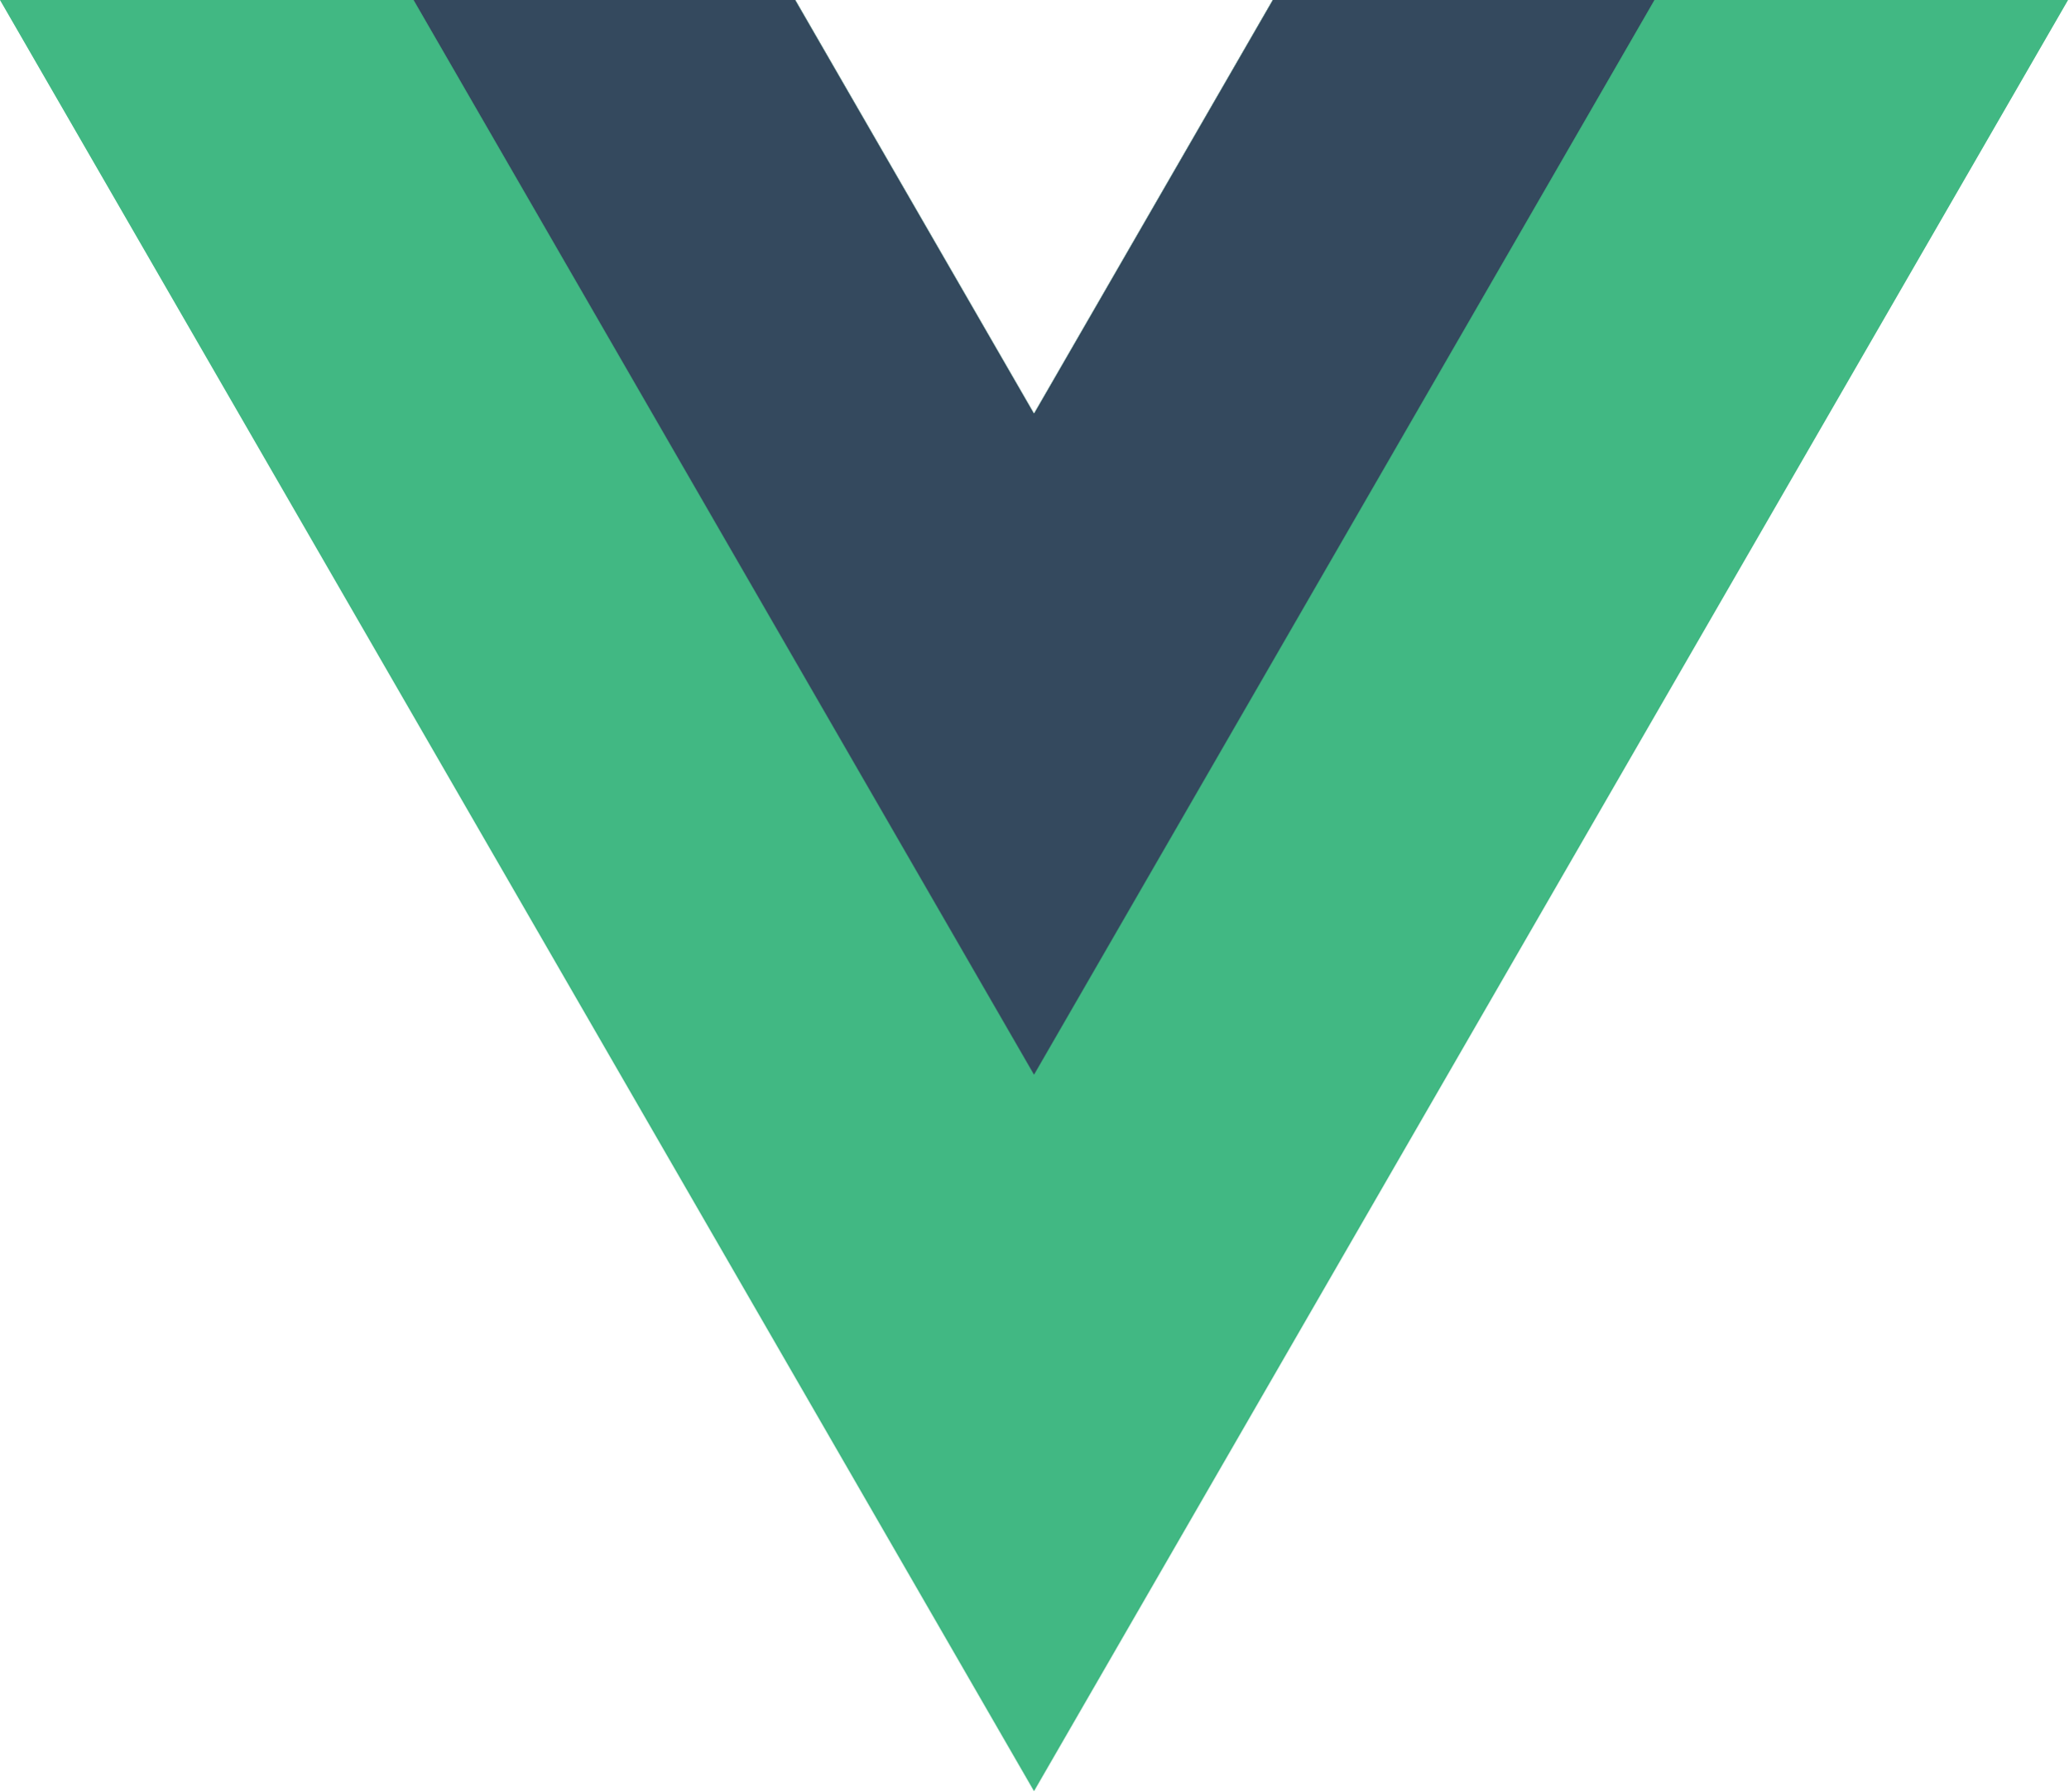
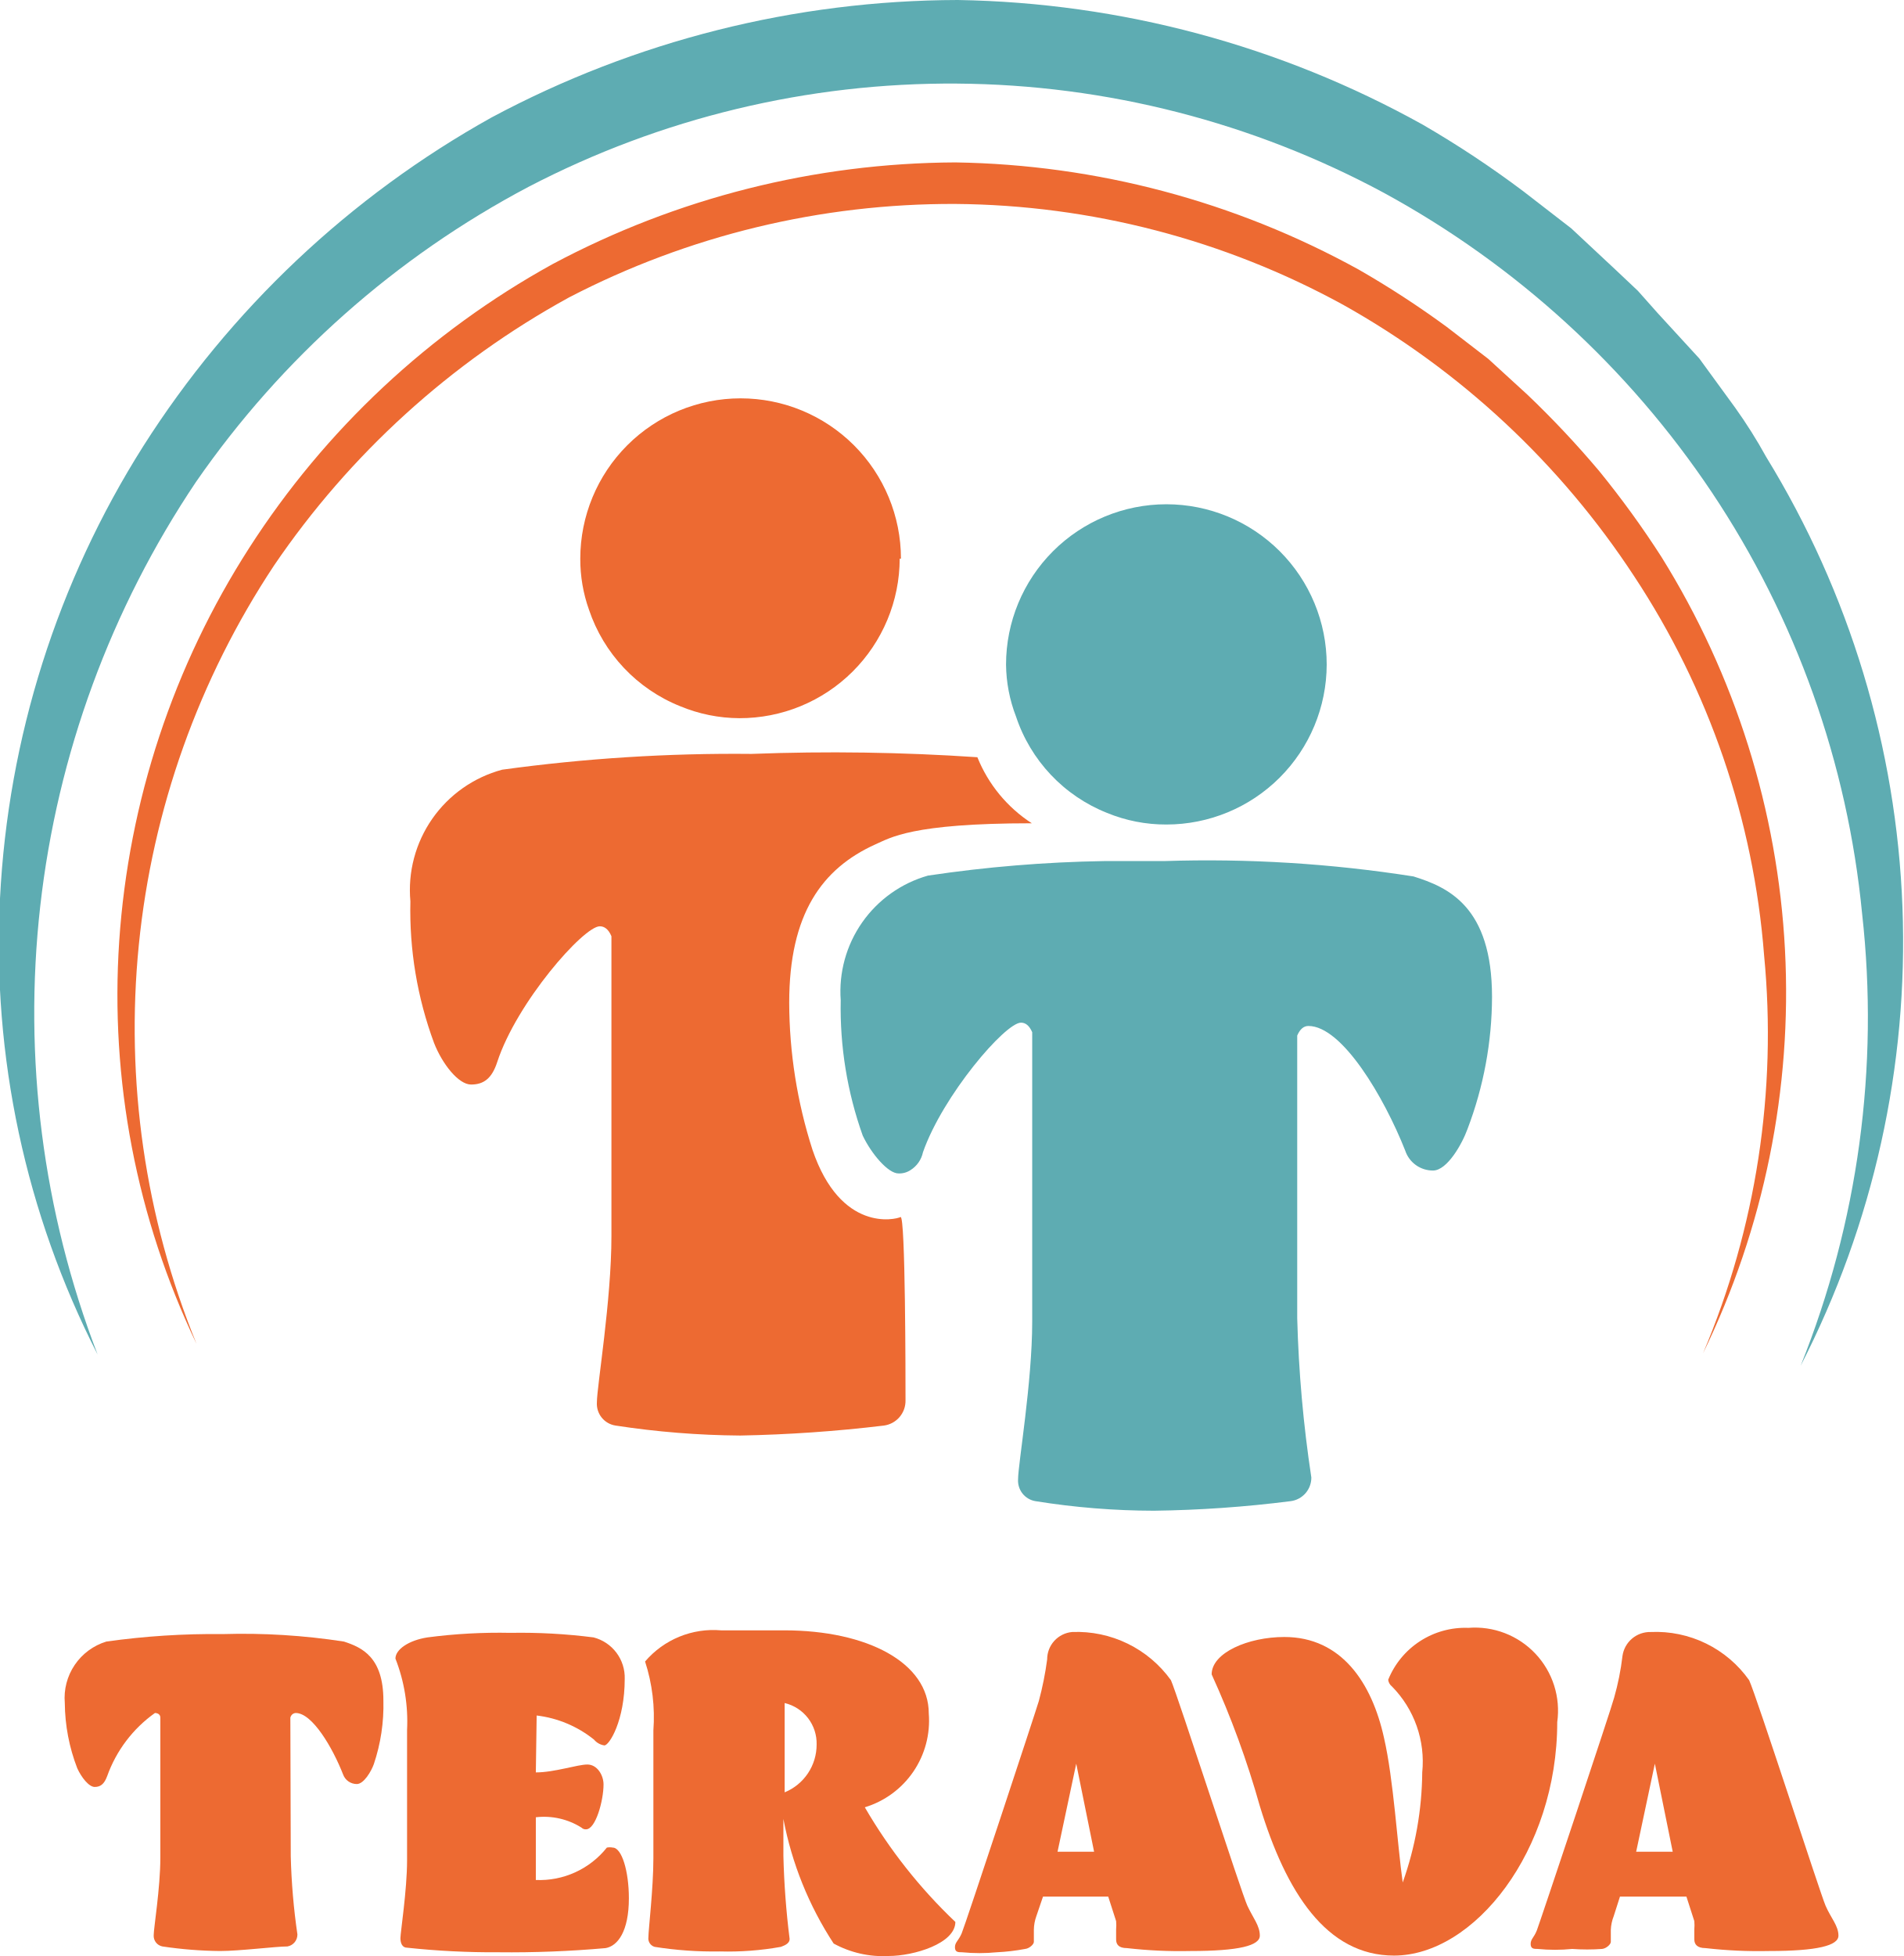
- <svg xmlns="http://www.w3.org/2000/svg" viewBox="0 0 261.76 226.69">
-   <path d="M161.096.001l-30.225 52.351L100.647.001H-.005l130.877 226.688L261.749.001z" fill="#41b883" />
-   <path d="M161.096.001l-30.225 52.351L100.647.001H52.346l78.526 136.01L209.398.001z" fill="#34495e" />
+ <svg xmlns="http://www.w3.org/2000/svg" width="218" height="224" viewBox="0 0 218 224" fill="none">
+   <path d="M33.304 212.584C33.379 215.577 33.633 218.563 34.066 221.526C34.07 221.855 33.958 222.174 33.749 222.427C33.54 222.679 33.247 222.849 32.924 222.906C31.591 222.906 27.452 223.429 25.216 223.429C23.002 223.409 20.792 223.234 18.603 222.906C18.309 222.849 18.046 222.687 17.862 222.451C17.679 222.215 17.587 221.92 17.604 221.622C17.604 220.813 18.365 216.199 18.365 212.774V196.696C18.365 196.315 18.032 196.172 17.746 196.172C15.224 197.964 13.314 200.489 12.275 203.403C11.942 204.307 11.514 204.64 10.848 204.64C10.182 204.64 9.325 203.546 8.849 202.499C7.927 200.116 7.443 197.586 7.422 195.031C7.289 193.49 7.689 191.95 8.555 190.669C9.421 189.388 10.701 188.442 12.18 187.991C16.592 187.369 21.046 187.083 25.502 187.134C30.149 186.995 34.799 187.282 39.394 187.991C41.44 188.657 43.914 189.751 43.914 194.745C43.979 197.217 43.609 199.68 42.82 202.023C42.534 202.832 41.678 204.307 40.869 204.307C40.527 204.308 40.192 204.203 39.911 204.008C39.63 203.812 39.416 203.534 39.299 203.213C38.11 200.168 35.778 196.172 33.875 196.172C33.875 196.172 33.399 196.172 33.257 196.696L33.304 212.584Z" fill="#ED6A32" />
+   <path d="M61.375 202.975C63.516 202.975 66.133 202.071 67.275 202.071C68.416 202.071 69.13 203.308 69.13 204.354C69.13 206.209 68.226 209.492 67.132 209.492C67.036 209.5 66.94 209.487 66.849 209.454C66.759 209.421 66.677 209.369 66.609 209.301C65.052 208.317 63.204 207.898 61.375 208.112V215.295C62.928 215.362 64.474 215.061 65.888 214.416C67.302 213.771 68.544 212.801 69.511 211.585C69.731 211.54 69.957 211.54 70.177 211.585C71.224 211.585 72.032 214.296 72.032 217.388C72.032 221.193 70.748 222.858 69.368 223.096C65.287 223.459 61.19 223.618 57.093 223.572C53.597 223.596 50.102 223.421 46.626 223.049C46.103 223.049 45.865 222.573 45.865 221.955C45.865 221.336 46.626 216.437 46.626 213.059V198.123C46.765 195.332 46.311 192.544 45.294 189.941C45.294 188.894 46.816 187.848 48.957 187.515C52.111 187.101 55.292 186.926 58.473 186.992C61.653 186.936 64.833 187.111 67.988 187.515C69.035 187.785 69.959 188.403 70.607 189.267C71.256 190.132 71.591 191.192 71.556 192.272C71.556 197.029 69.796 199.883 69.225 199.883C68.76 199.815 68.336 199.578 68.036 199.217C66.148 197.701 63.874 196.745 61.47 196.458L61.375 202.975Z" fill="#ED6A32" />
+   <path d="M99.056 206.97C101.872 211.818 105.364 216.238 109.428 220.099C109.428 222.573 104.67 224 101.768 224C99.583 224.116 97.409 223.622 95.488 222.573C92.653 218.239 90.697 213.39 89.731 208.302V212.536C89.808 215.717 90.046 218.893 90.445 222.05C90.445 222.525 89.969 222.763 89.446 222.953C87.138 223.366 84.795 223.542 82.452 223.477C79.951 223.519 77.452 223.344 74.982 222.953C74.752 222.887 74.553 222.74 74.422 222.539C74.291 222.338 74.236 222.097 74.268 221.859C74.268 221.003 74.839 216.246 74.839 212.821V198.17C75.037 195.501 74.714 192.82 73.888 190.274C74.95 189.029 76.294 188.056 77.809 187.435C79.323 186.815 80.964 186.565 82.594 186.706H89.826C99.342 186.706 106.383 190.417 106.383 196.22C106.572 198.579 105.948 200.931 104.616 202.887C103.283 204.842 101.321 206.283 99.056 206.97ZM89.874 195.031V205.258C90.959 204.814 91.887 204.056 92.54 203.081C93.192 202.107 93.54 200.96 93.537 199.788C93.567 198.695 93.218 197.625 92.551 196.758C91.884 195.892 90.938 195.282 89.874 195.031Z" fill="#ED6A32" />
+   <path d="M122.797 186.897C124.994 186.807 127.179 187.264 129.156 188.227C131.132 189.19 132.838 190.629 134.121 192.415C134.882 194.127 142.209 216.817 142.875 218.244C143.541 219.671 144.302 220.527 144.302 221.669C144.302 222.811 141.924 223.429 136.357 223.429C133.926 223.483 131.494 223.372 129.078 223.096C128.126 223.096 127.841 222.668 127.841 222.097C127.841 221.526 127.841 221.336 127.841 220.956C127.869 220.639 127.869 220.321 127.841 220.004L126.937 217.198H119.467L118.706 219.433C118.523 219.937 118.426 220.468 118.42 221.003C118.42 221.431 118.42 222.097 118.42 222.383C118.42 222.668 117.897 223.144 117.421 223.191C116.353 223.393 115.272 223.52 114.186 223.572C112.857 223.703 111.518 223.703 110.189 223.572C109.761 223.572 109.381 223.572 109.381 223.001C109.381 222.43 109.761 222.288 110.142 221.431C110.522 220.575 118.706 195.792 118.991 194.793C119.412 193.23 119.73 191.641 119.943 190.036C119.94 189.251 120.231 188.492 120.759 187.911C121.288 187.33 122.015 186.968 122.797 186.897ZM123.273 201.976L121.132 212.06H125.319L123.273 201.976Z" fill="#ED6A32" />
+   <path d="M147.11 187.467C153.675 187.467 157.148 192.748 158.528 199.027C159.622 203.783 160.051 211.204 160.669 215.58C162.112 211.532 162.867 207.272 162.905 202.975C163.086 201.179 162.869 199.366 162.268 197.664C161.668 195.962 160.7 194.413 159.432 193.128C159.194 192.941 159.04 192.667 159.004 192.367C159.737 190.552 161.012 189.007 162.655 187.943C164.298 186.879 166.23 186.347 168.186 186.421C169.606 186.308 171.034 186.514 172.363 187.026C173.693 187.538 174.89 188.342 175.868 189.378C176.845 190.415 177.577 191.657 178.01 193.014C178.442 194.371 178.565 195.808 178.368 197.219C178.368 211.965 168.852 223.952 159.67 223.952C151.915 223.952 147.3 216.674 144.302 206.828C142.854 201.667 141.008 196.626 138.784 191.749C138.784 189.275 142.97 187.467 147.11 187.467Z" fill="#ED6A32" />
+   <path d="M189.073 186.897C191.264 186.797 193.446 187.251 195.416 188.215C197.386 189.179 199.083 190.623 200.349 192.415C201.158 194.127 208.485 216.817 209.103 218.244C209.722 219.671 210.578 220.528 210.578 221.669C210.578 222.811 208.151 223.429 202.632 223.429C200.201 223.483 197.769 223.372 195.353 223.096C194.402 223.096 194.069 222.668 194.069 222.097C194.069 221.526 194.069 221.336 194.069 220.956C194.097 220.639 194.097 220.321 194.069 220.004L193.165 217.198H185.552L184.838 219.433C184.639 219.934 184.527 220.465 184.505 221.003C184.505 221.431 184.505 222.097 184.505 222.383C184.505 222.668 183.982 223.144 183.506 223.191C182.366 223.274 181.221 223.274 180.081 223.191C178.768 223.323 177.445 223.323 176.132 223.191C175.704 223.191 175.323 223.191 175.323 222.621C175.323 222.05 175.704 221.907 176.037 221.051C176.37 220.195 184.648 195.411 184.886 194.412C185.331 192.855 185.649 191.264 185.838 189.656C185.943 188.878 186.331 188.167 186.928 187.658C187.525 187.149 188.289 186.878 189.073 186.897ZM189.549 201.976L187.408 212.06H191.595L189.549 201.976Z" fill="#ED6A32" />
+   <path d="M118.182 94.281C104.337 94.281 102.006 95.946 100.246 96.707C94.156 99.466 90.397 104.651 90.397 114.83C90.412 120.547 91.311 126.227 93.061 131.67C96.297 141.183 102.577 139.661 103.148 139.376C103.719 139.09 103.719 158.118 103.719 160.353C103.737 161.057 103.494 161.742 103.038 162.278C102.581 162.813 101.943 163.161 101.245 163.255C95.78 163.913 90.286 164.294 84.783 164.397C80.004 164.362 75.234 163.981 70.51 163.255C69.884 163.161 69.316 162.835 68.919 162.341C68.522 161.848 68.326 161.223 68.369 160.591C68.369 158.784 70.034 148.937 70.034 141.564V107.219C69.701 106.411 69.225 106.078 68.702 106.078C66.846 106.078 59.186 114.783 56.95 121.633C56.332 123.535 55.38 124.201 53.953 124.201C52.526 124.201 50.67 121.87 49.718 119.444C47.796 114.258 46.876 108.753 47.007 103.224C46.701 99.874 47.588 96.525 49.512 93.766C51.436 91.007 54.272 89.016 57.521 88.144C66.98 86.844 76.521 86.24 86.068 86.337C94.696 86.009 103.335 86.136 111.95 86.717C113.198 89.821 115.375 92.462 118.182 94.281Z" fill="#ED6A32" />
+   <path d="M170.898 114.164C170.884 119.335 169.933 124.46 168.091 129.291C167.473 131.004 165.76 134.048 164.142 134.048C163.438 134.053 162.75 133.835 162.177 133.425C161.604 133.015 161.176 132.434 160.955 131.765C158.528 125.628 153.723 117.494 149.869 117.494C149.346 117.494 148.918 117.827 148.585 118.588V150.982C148.746 157.083 149.286 163.168 150.202 169.201C150.207 169.866 149.968 170.51 149.529 171.01C149.09 171.51 148.483 171.831 147.823 171.913C142.631 172.575 137.405 172.94 132.17 173.007C127.629 173 123.095 172.634 118.611 171.913C118.022 171.819 117.491 171.508 117.121 171.041C116.751 170.574 116.569 169.985 116.612 169.391C116.612 167.679 118.23 158.308 118.23 151.363V118.208C117.897 117.447 117.469 117.114 116.945 117.114C115.138 117.114 108.001 125.438 105.717 131.955C105.629 132.374 105.457 132.772 105.212 133.123C104.967 133.475 104.653 133.773 104.29 134C103.881 134.269 103.399 134.402 102.91 134.381C101.721 134.381 99.818 132.145 98.819 130.052C97.044 125.079 96.19 119.824 96.297 114.545C96.067 111.38 96.935 108.233 98.755 105.633C100.575 103.034 103.235 101.141 106.288 100.274C112.984 99.272 119.739 98.716 126.509 98.609H133.36C142.909 98.298 152.467 98.887 161.906 100.37C165.855 101.606 170.898 103.794 170.898 114.164Z" fill="#5EACB2" />
+   <path d="M103.053 63.98C103.047 66.385 102.567 68.765 101.64 70.984C100.714 73.204 99.359 75.219 97.654 76.916C95.949 78.612 93.926 79.956 91.701 80.87C89.477 81.785 87.093 82.252 84.688 82.246C82.352 82.236 80.04 81.767 77.884 80.866C75.453 79.889 73.262 78.397 71.464 76.491C69.665 74.586 68.301 72.314 67.465 69.831C66.795 67.953 66.457 65.973 66.466 63.98C66.466 59.11 68.401 54.44 71.845 50.996C75.289 47.553 79.96 45.618 84.831 45.618C89.701 45.618 94.373 47.553 97.817 50.996C101.261 54.44 103.196 59.11 103.196 63.98H103.053Z" fill="#ED6A32" />
+   <path d="M151.962 76.11C151.95 80.971 150.009 85.629 146.567 89.062C143.124 92.496 138.46 94.424 133.598 94.423C131.264 94.432 128.952 93.98 126.794 93.091C124.358 92.123 122.163 90.633 120.363 88.727C118.563 86.82 117.202 84.543 116.375 82.056C115.641 80.158 115.254 78.144 115.233 76.11C115.233 71.24 117.168 66.57 120.612 63.126C124.056 59.683 128.727 57.748 133.598 57.748C138.468 57.748 143.139 59.683 146.584 63.126C150.028 66.57 151.962 71.24 151.962 76.11Z" fill="#5EACB2" />
+   <path d="M22.504 153.884C15.641 139.535 12.593 123.66 13.655 107.79C14.734 91.758 19.857 76.26 28.547 62.743C37.248 49.199 49.184 38.034 63.278 30.254C77.483 22.671 93.325 18.67 109.428 18.599C125.6 18.849 141.463 23.063 155.626 30.872C159.108 32.87 162.475 35.062 165.712 37.436L170.47 41.099L174.942 45.19C177.843 47.956 180.591 50.878 183.173 53.943C185.736 57.088 188.119 60.375 190.31 63.789C198.755 77.345 203.622 92.822 204.454 108.77C205.286 124.719 202.056 140.618 195.068 154.978C201.156 140.607 203.56 124.943 202.062 109.408C200.865 93.902 195.74 78.956 187.17 65.978C178.73 53.095 167.305 42.44 153.866 34.915C140.237 27.447 124.969 23.476 109.428 23.356C94.03 23.292 78.847 26.965 65.181 34.059C51.655 41.474 40.079 51.989 31.401 64.741C22.773 77.753 17.452 92.675 15.901 108.21C14.351 123.745 16.617 139.424 22.504 153.884Z" fill="#ED6A32" />
+   <path d="M11.181 155.121C2.935 138.993 -0.921 120.98 2.6226e-05 102.891C0.917 84.498 6.571 66.654 16.414 51.089C26.369 35.427 40.072 22.495 56.284 13.462C72.721 4.663 91.069 0.04 109.714 0C128.364 0.306 146.651 5.207 162.953 14.271C166.956 16.59 170.817 19.148 174.514 21.929L179.986 26.163L185.076 30.919L187.598 33.298L189.882 35.867L194.639 41.052L198.731 46.665C200.03 48.48 201.222 50.37 202.299 52.325C211.841 67.874 217.217 85.619 217.909 103.848C218.601 122.078 214.585 140.178 206.248 156.405C212.831 139.999 215.25 122.219 213.29 104.651C211.621 87.382 205.705 70.795 196.067 56.369C186.514 42.097 173.652 30.347 158.576 22.119C143.532 14.004 126.729 9.696 109.636 9.572C92.543 9.447 75.679 13.51 60.519 21.406C45.305 29.447 32.25 41.031 22.457 55.179C12.694 69.711 6.572 86.378 4.61 103.773C2.647 121.168 4.901 138.78 11.181 155.121Z" fill="#5EACB2" />
</svg>
